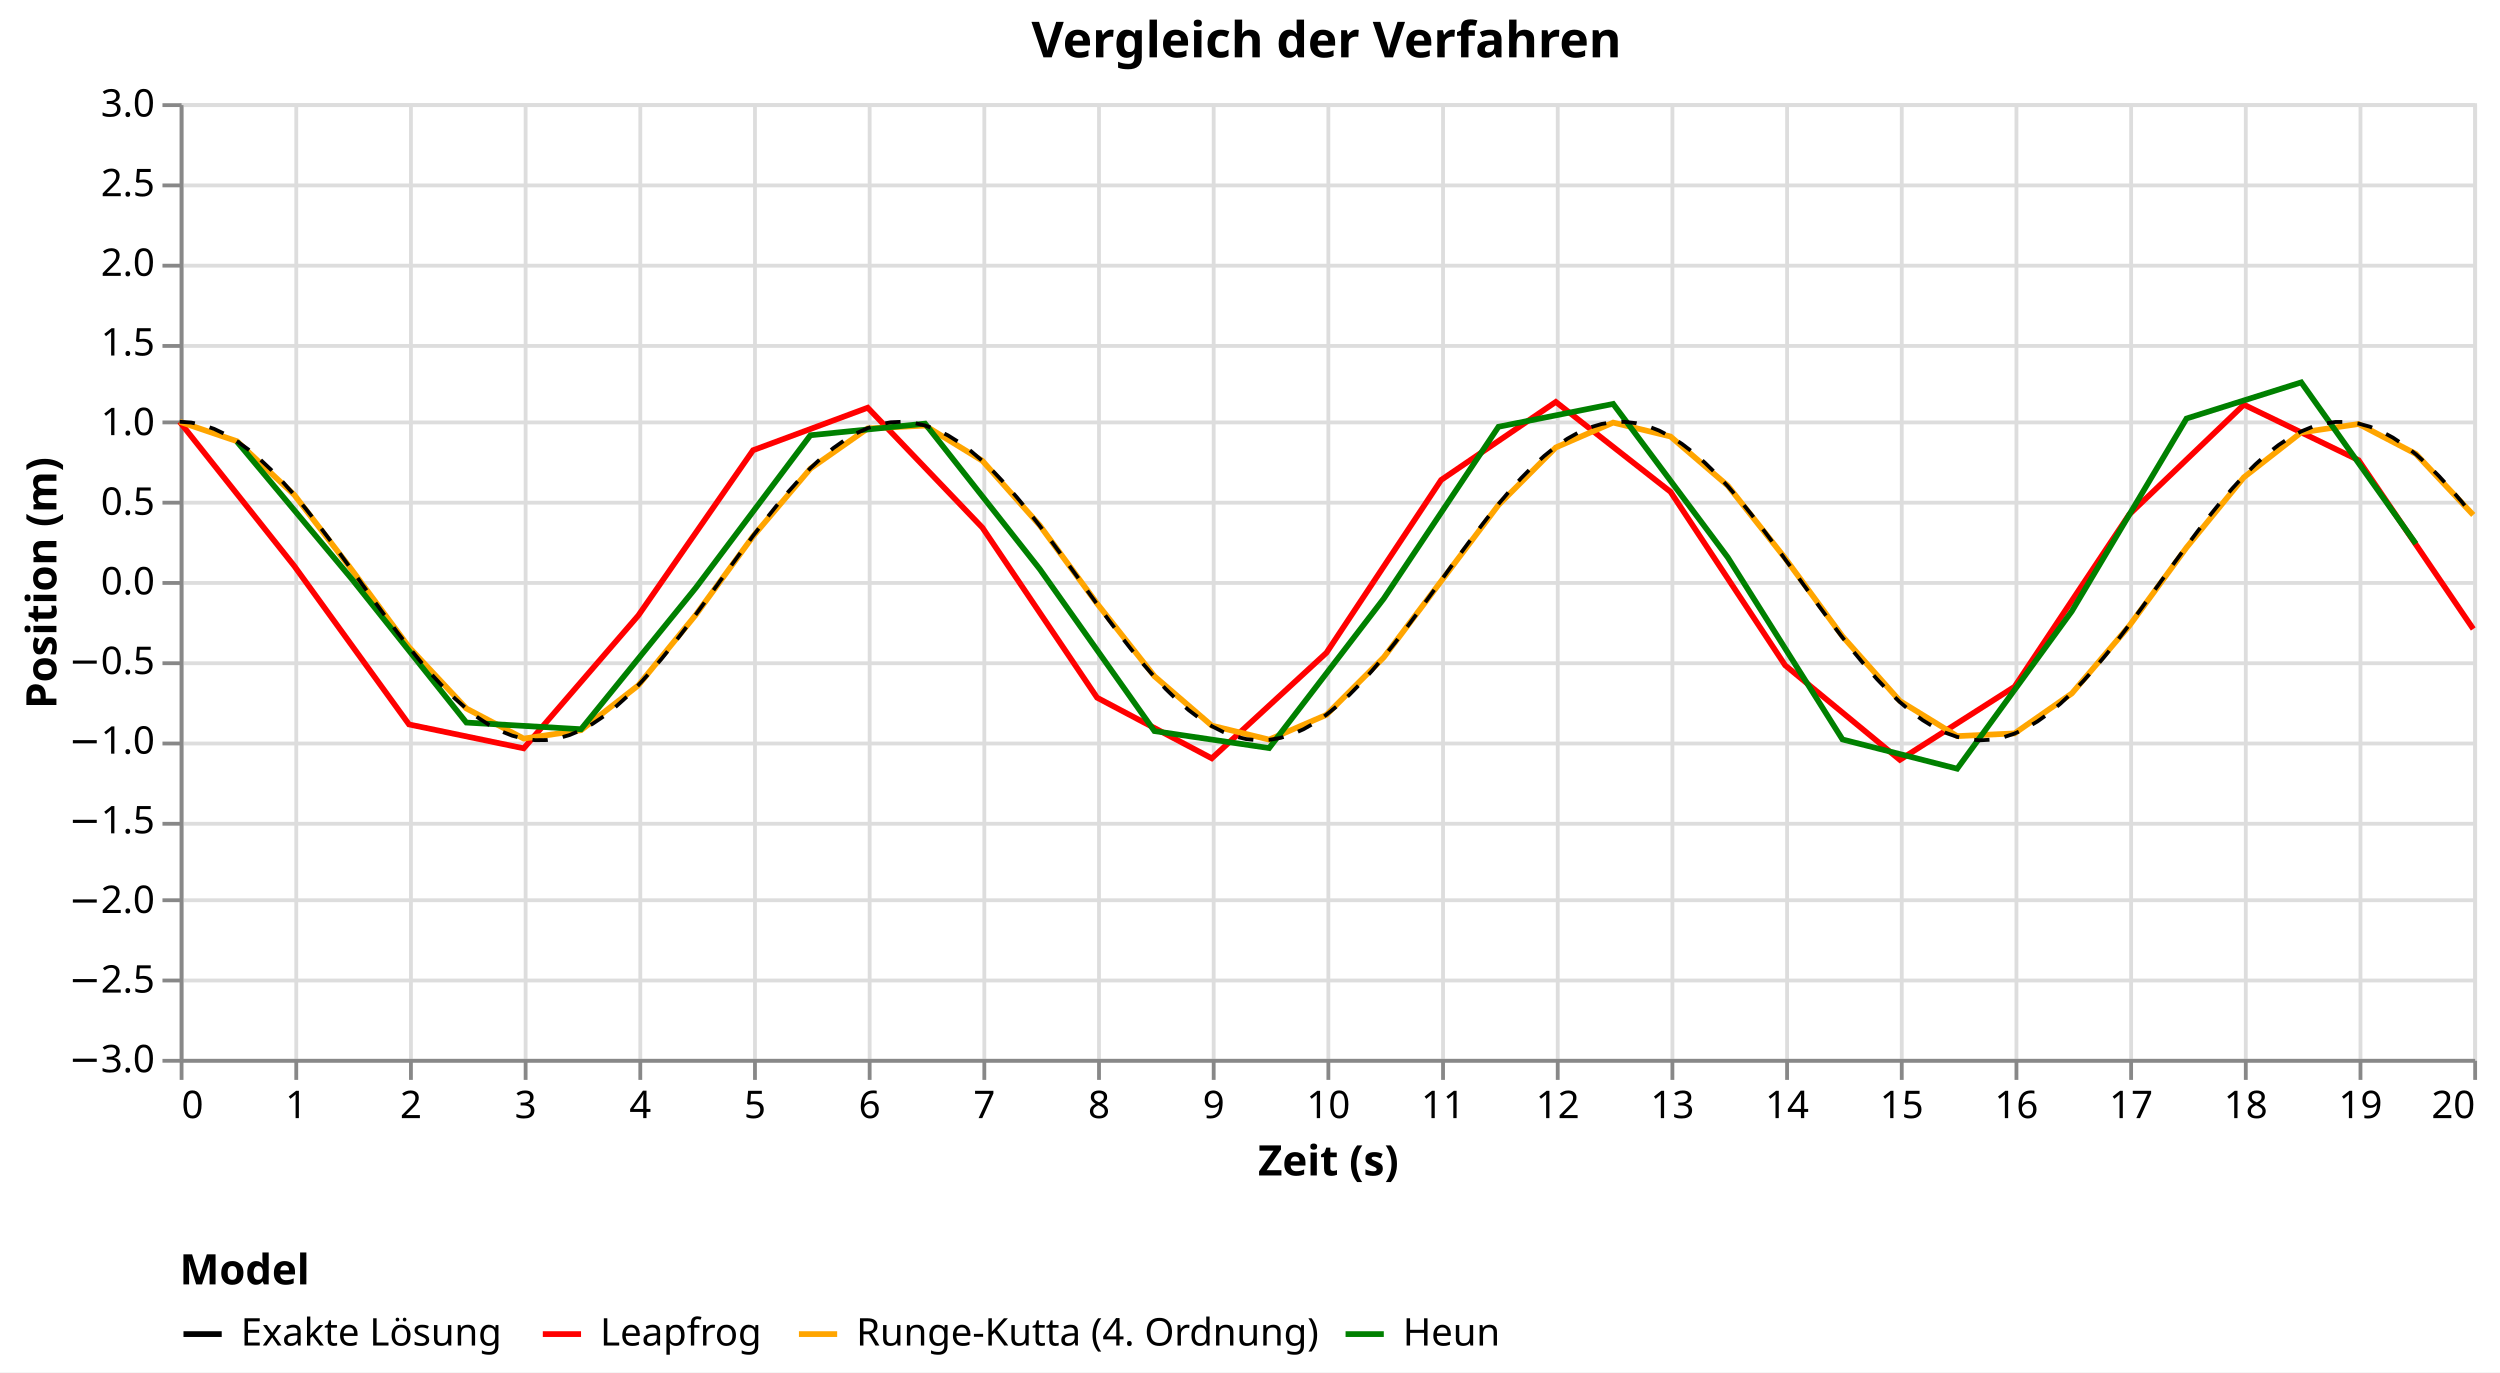
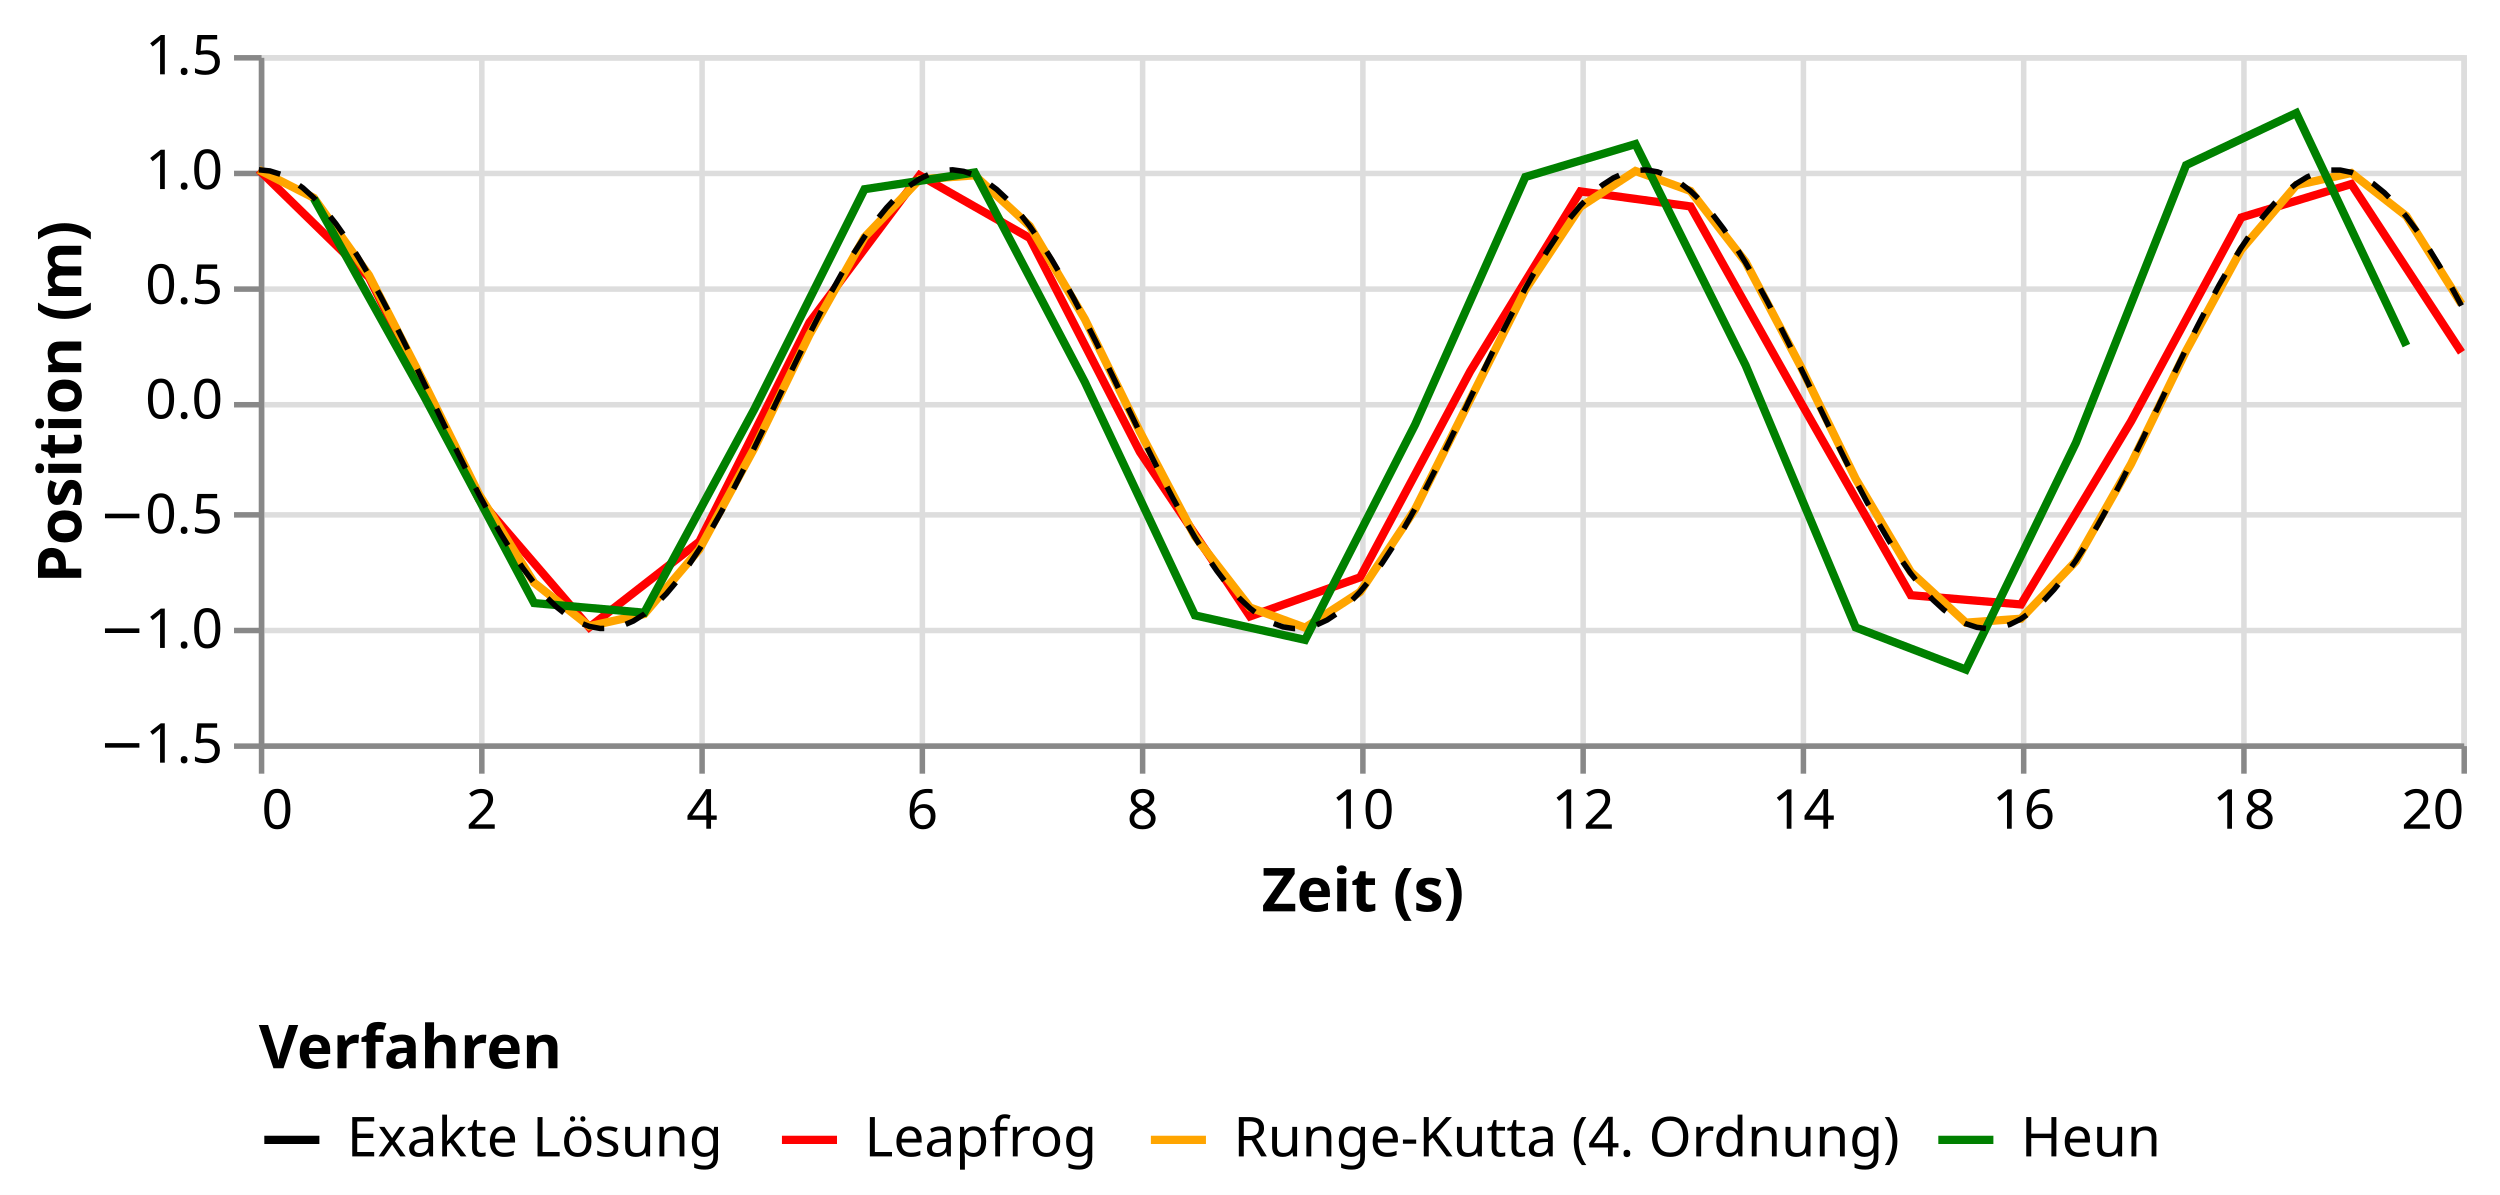
- <svg xmlns="http://www.w3.org/2000/svg" version="1.1" class="marks" width="654" height="359" viewBox="0 0 654 359">
-   <rect width="654" height="359" fill="white" />
-   <g fill="none" stroke-miterlimit="10" transform="translate(47,27)">
+ <svg xmlns="http://www.w3.org/2000/svg" version="1.1" class="marks" width="454" height="217" viewBox="0 0 454 217">
+   <rect width="454" height="217" fill="white" />
+   <g fill="none" stroke-miterlimit="10" transform="translate(47,10)">
    <g class="mark-group role-frame root" role="graphics-object" aria-roledescription="group mark container">
      <g transform="translate(0,0)">
-         <path class="background" aria-hidden="true" d="M0.5,0.5h600v250h-600Z" stroke="#ddd" />
+         <path class="background" aria-hidden="true" d="M0.5,0.5h400v125h-400Z" stroke="#ddd" />
        <g>
          <g class="mark-group role-axis" aria-hidden="true">
-             <g transform="translate(0.5,250.5)">
+             <g transform="translate(0.5,125.5)">
              <path class="background" aria-hidden="true" d="M0,0h0v0h0Z" pointer-events="none" />
              <g>
                <g class="mark-rule role-axis-grid" pointer-events="none">
-                   <line transform="translate(0,-250)" x2="0" y2="250" stroke="#ddd" stroke-width="1" opacity="1" />
-                   <line transform="translate(30,-250)" x2="0" y2="250" stroke="#ddd" stroke-width="1" opacity="1" />
-                   <line transform="translate(60,-250)" x2="0" y2="250" stroke="#ddd" stroke-width="1" opacity="1" />
-                   <line transform="translate(90,-250)" x2="0" y2="250" stroke="#ddd" stroke-width="1" opacity="1" />
-                   <line transform="translate(120,-250)" x2="0" y2="250" stroke="#ddd" stroke-width="1" opacity="1" />
-                   <line transform="translate(150,-250)" x2="0" y2="250" stroke="#ddd" stroke-width="1" opacity="1" />
-                   <line transform="translate(180,-250)" x2="0" y2="250" stroke="#ddd" stroke-width="1" opacity="1" />
-                   <line transform="translate(210,-250)" x2="0" y2="250" stroke="#ddd" stroke-width="1" opacity="1" />
-                   <line transform="translate(240,-250)" x2="0" y2="250" stroke="#ddd" stroke-width="1" opacity="1" />
-                   <line transform="translate(270,-250)" x2="0" y2="250" stroke="#ddd" stroke-width="1" opacity="1" />
-                   <line transform="translate(300,-250)" x2="0" y2="250" stroke="#ddd" stroke-width="1" opacity="1" />
-                   <line transform="translate(330,-250)" x2="0" y2="250" stroke="#ddd" stroke-width="1" opacity="1" />
-                   <line transform="translate(360,-250)" x2="0" y2="250" stroke="#ddd" stroke-width="1" opacity="1" />
-                   <line transform="translate(390,-250)" x2="0" y2="250" stroke="#ddd" stroke-width="1" opacity="1" />
-                   <line transform="translate(420,-250)" x2="0" y2="250" stroke="#ddd" stroke-width="1" opacity="1" />
-                   <line transform="translate(450,-250)" x2="0" y2="250" stroke="#ddd" stroke-width="1" opacity="1" />
-                   <line transform="translate(480,-250)" x2="0" y2="250" stroke="#ddd" stroke-width="1" opacity="1" />
-                   <line transform="translate(510,-250)" x2="0" y2="250" stroke="#ddd" stroke-width="1" opacity="1" />
-                   <line transform="translate(540,-250)" x2="0" y2="250" stroke="#ddd" stroke-width="1" opacity="1" />
-                   <line transform="translate(570,-250)" x2="0" y2="250" stroke="#ddd" stroke-width="1" opacity="1" />
-                   <line transform="translate(600,-250)" x2="0" y2="250" stroke="#ddd" stroke-width="1" opacity="1" />
+                   <line transform="translate(0,-125)" x2="0" y2="125" stroke="#ddd" stroke-width="1" opacity="1" />
+                   <line transform="translate(40,-125)" x2="0" y2="125" stroke="#ddd" stroke-width="1" opacity="1" />
+                   <line transform="translate(80,-125)" x2="0" y2="125" stroke="#ddd" stroke-width="1" opacity="1" />
+                   <line transform="translate(120,-125)" x2="0" y2="125" stroke="#ddd" stroke-width="1" opacity="1" />
+                   <line transform="translate(160,-125)" x2="0" y2="125" stroke="#ddd" stroke-width="1" opacity="1" />
+                   <line transform="translate(200,-125)" x2="0" y2="125" stroke="#ddd" stroke-width="1" opacity="1" />
+                   <line transform="translate(240,-125)" x2="0" y2="125" stroke="#ddd" stroke-width="1" opacity="1" />
+                   <line transform="translate(280,-125)" x2="0" y2="125" stroke="#ddd" stroke-width="1" opacity="1" />
+                   <line transform="translate(320,-125)" x2="0" y2="125" stroke="#ddd" stroke-width="1" opacity="1" />
+                   <line transform="translate(360,-125)" x2="0" y2="125" stroke="#ddd" stroke-width="1" opacity="1" />
+                   <line transform="translate(400,-125)" x2="0" y2="125" stroke="#ddd" stroke-width="1" opacity="1" />
                </g>
              </g>
              <path class="foreground" aria-hidden="true" d="" pointer-events="none" display="none" />
            </g>
          </g>
          <g class="mark-group role-axis" aria-hidden="true">
            <g transform="translate(0.5,0.5)">
              <path class="background" aria-hidden="true" d="M0,0h0v0h0Z" pointer-events="none" />
              <g>
                <g class="mark-rule role-axis-grid" pointer-events="none">
-                   <line transform="translate(0,250)" x2="600" y2="0" stroke="#ddd" stroke-width="1" opacity="1" />
-                   <line transform="translate(0,229)" x2="600" y2="0" stroke="#ddd" stroke-width="1" opacity="1" />
-                   <line transform="translate(0,208)" x2="600" y2="0" stroke="#ddd" stroke-width="1" opacity="1" />
-                   <line transform="translate(0,188)" x2="600" y2="0" stroke="#ddd" stroke-width="1" opacity="1" />
-                   <line transform="translate(0,167)" x2="600" y2="0" stroke="#ddd" stroke-width="1" opacity="1" />
-                   <line transform="translate(0,146)" x2="600" y2="0" stroke="#ddd" stroke-width="1" opacity="1" />
-                   <line transform="translate(0,125)" x2="600" y2="0" stroke="#ddd" stroke-width="1" opacity="1" />
-                   <line transform="translate(0,104)" x2="600" y2="0" stroke="#ddd" stroke-width="1" opacity="1" />
-                   <line transform="translate(0,83)" x2="600" y2="0" stroke="#ddd" stroke-width="1" opacity="1" />
-                   <line transform="translate(0,63)" x2="600" y2="0" stroke="#ddd" stroke-width="1" opacity="1" />
-                   <line transform="translate(0,42)" x2="600" y2="0" stroke="#ddd" stroke-width="1" opacity="1" />
-                   <line transform="translate(0,21)" x2="600" y2="0" stroke="#ddd" stroke-width="1" opacity="1" />
-                   <line transform="translate(0,0)" x2="600" y2="0" stroke="#ddd" stroke-width="1" opacity="1" />
+                   <line transform="translate(0,125)" x2="400" y2="0" stroke="#ddd" stroke-width="1" opacity="1" />
+                   <line transform="translate(0,104)" x2="400" y2="0" stroke="#ddd" stroke-width="1" opacity="1" />
+                   <line transform="translate(0,83)" x2="400" y2="0" stroke="#ddd" stroke-width="1" opacity="1" />
+                   <line transform="translate(0,63)" x2="400" y2="0" stroke="#ddd" stroke-width="1" opacity="1" />
+                   <line transform="translate(0,42)" x2="400" y2="0" stroke="#ddd" stroke-width="1" opacity="1" />
+                   <line transform="translate(0,21)" x2="400" y2="0" stroke="#ddd" stroke-width="1" opacity="1" />
+                   <line transform="translate(0,0)" x2="400" y2="0" stroke="#ddd" stroke-width="1" opacity="1" />
                </g>
              </g>
              <path class="foreground" aria-hidden="true" d="" pointer-events="none" display="none" />
            </g>
          </g>
          <g class="mark-group role-axis" role="graphics-symbol" aria-roledescription="axis" aria-label="X-axis titled 'Zeit (s)' for a linear scale with values from 0 to 20">
-             <g transform="translate(0.5,250.5)">
+             <g transform="translate(0.5,125.5)">
              <path class="background" aria-hidden="true" d="M0,0h0v0h0Z" pointer-events="none" />
              <g>
                <g class="mark-rule role-axis-tick" pointer-events="none">
                  <line transform="translate(0,0)" x2="0" y2="5" stroke="#888" stroke-width="1" opacity="1" />
-                   <line transform="translate(30,0)" x2="0" y2="5" stroke="#888" stroke-width="1" opacity="1" />
-                   <line transform="translate(60,0)" x2="0" y2="5" stroke="#888" stroke-width="1" opacity="1" />
-                   <line transform="translate(90,0)" x2="0" y2="5" stroke="#888" stroke-width="1" opacity="1" />
+                   <line transform="translate(40,0)" x2="0" y2="5" stroke="#888" stroke-width="1" opacity="1" />
+                   <line transform="translate(80,0)" x2="0" y2="5" stroke="#888" stroke-width="1" opacity="1" />
                  <line transform="translate(120,0)" x2="0" y2="5" stroke="#888" stroke-width="1" opacity="1" />
-                   <line transform="translate(150,0)" x2="0" y2="5" stroke="#888" stroke-width="1" opacity="1" />
-                   <line transform="translate(180,0)" x2="0" y2="5" stroke="#888" stroke-width="1" opacity="1" />
-                   <line transform="translate(210,0)" x2="0" y2="5" stroke="#888" stroke-width="1" opacity="1" />
+                   <line transform="translate(160,0)" x2="0" y2="5" stroke="#888" stroke-width="1" opacity="1" />
+                   <line transform="translate(200,0)" x2="0" y2="5" stroke="#888" stroke-width="1" opacity="1" />
                  <line transform="translate(240,0)" x2="0" y2="5" stroke="#888" stroke-width="1" opacity="1" />
-                   <line transform="translate(270,0)" x2="0" y2="5" stroke="#888" stroke-width="1" opacity="1" />
-                   <line transform="translate(300,0)" x2="0" y2="5" stroke="#888" stroke-width="1" opacity="1" />
-                   <line transform="translate(330,0)" x2="0" y2="5" stroke="#888" stroke-width="1" opacity="1" />
+                   <line transform="translate(280,0)" x2="0" y2="5" stroke="#888" stroke-width="1" opacity="1" />
+                   <line transform="translate(320,0)" x2="0" y2="5" stroke="#888" stroke-width="1" opacity="1" />
                  <line transform="translate(360,0)" x2="0" y2="5" stroke="#888" stroke-width="1" opacity="1" />
-                   <line transform="translate(390,0)" x2="0" y2="5" stroke="#888" stroke-width="1" opacity="1" />
-                   <line transform="translate(420,0)" x2="0" y2="5" stroke="#888" stroke-width="1" opacity="1" />
-                   <line transform="translate(450,0)" x2="0" y2="5" stroke="#888" stroke-width="1" opacity="1" />
-                   <line transform="translate(480,0)" x2="0" y2="5" stroke="#888" stroke-width="1" opacity="1" />
-                   <line transform="translate(510,0)" x2="0" y2="5" stroke="#888" stroke-width="1" opacity="1" />
-                   <line transform="translate(540,0)" x2="0" y2="5" stroke="#888" stroke-width="1" opacity="1" />
-                   <line transform="translate(570,0)" x2="0" y2="5" stroke="#888" stroke-width="1" opacity="1" />
-                   <line transform="translate(600,0)" x2="0" y2="5" stroke="#888" stroke-width="1" opacity="1" />
+                   <line transform="translate(400,0)" x2="0" y2="5" stroke="#888" stroke-width="1" opacity="1" />
                </g>
                <g class="mark-text role-axis-label" pointer-events="none">
                  <text text-anchor="start" transform="translate(0,15)" font-family="sans-serif" font-size="10px" fill="#000" opacity="1">0
                                    </text>
-                   <text text-anchor="middle" transform="translate(30,15)" font-family="sans-serif" font-size="10px" fill="#000" opacity="1">1
-                                     </text>
-                   <text text-anchor="middle" transform="translate(60,15)" font-family="sans-serif" font-size="10px" fill="#000" opacity="1">2
-                                     </text>
-                   <text text-anchor="middle" transform="translate(90,15)" font-family="sans-serif" font-size="10px" fill="#000" opacity="1">3
-                                     </text>
-                   <text text-anchor="middle" transform="translate(120,15)" font-family="sans-serif" font-size="10px" fill="#000" opacity="1">4
-                                     </text>
-                   <text text-anchor="middle" transform="translate(150,15)" font-family="sans-serif" font-size="10px" fill="#000" opacity="1">5
-                                     </text>
-                   <text text-anchor="middle" transform="translate(180,15)" font-family="sans-serif" font-size="10px" fill="#000" opacity="1">6
-                                     </text>
-                   <text text-anchor="middle" transform="translate(210,15)" font-family="sans-serif" font-size="10px" fill="#000" opacity="1">7
-                                     </text>
-                   <text text-anchor="middle" transform="translate(240,15)" font-family="sans-serif" font-size="10px" fill="#000" opacity="1">8
-                                     </text>
-                   <text text-anchor="middle" transform="translate(270,15)" font-family="sans-serif" font-size="10px" fill="#000" opacity="1">9
-                                     </text>
-                   <text text-anchor="middle" transform="translate(300,15)" font-family="sans-serif" font-size="10px" fill="#000" opacity="1">10
-                                     </text>
-                   <text text-anchor="middle" transform="translate(330,15)" font-family="sans-serif" font-size="10px" fill="#000" opacity="1">11
-                                     </text>
-                   <text text-anchor="middle" transform="translate(360,15)" font-family="sans-serif" font-size="10px" fill="#000" opacity="1">12
-                                     </text>
-                   <text text-anchor="middle" transform="translate(390,15)" font-family="sans-serif" font-size="10px" fill="#000" opacity="1">13
-                                     </text>
-                   <text text-anchor="middle" transform="translate(420,15)" font-family="sans-serif" font-size="10px" fill="#000" opacity="1">14
-                                     </text>
-                   <text text-anchor="middle" transform="translate(450,15)" font-family="sans-serif" font-size="10px" fill="#000" opacity="1">15
-                                     </text>
-                   <text text-anchor="middle" transform="translate(480,15)" font-family="sans-serif" font-size="10px" fill="#000" opacity="1">16
-                                     </text>
-                   <text text-anchor="middle" transform="translate(510,15)" font-family="sans-serif" font-size="10px" fill="#000" opacity="1">17
-                                     </text>
-                   <text text-anchor="middle" transform="translate(540,15)" font-family="sans-serif" font-size="10px" fill="#000" opacity="1">18
-                                     </text>
-                   <text text-anchor="middle" transform="translate(570,15)" font-family="sans-serif" font-size="10px" fill="#000" opacity="1">19
-                                     </text>
-                   <text text-anchor="end" transform="translate(600,15)" font-family="sans-serif" font-size="10px" fill="#000" opacity="1">20
+                   <text text-anchor="middle" transform="translate(40,15)" font-family="sans-serif" font-size="10px" fill="#000" opacity="1">2
+                                     </text>
+                   <text text-anchor="middle" transform="translate(80,15)" font-family="sans-serif" font-size="10px" fill="#000" opacity="1">4
+                                     </text>
+                   <text text-anchor="middle" transform="translate(120,15)" font-family="sans-serif" font-size="10px" fill="#000" opacity="1">6
+                                     </text>
+                   <text text-anchor="middle" transform="translate(160,15)" font-family="sans-serif" font-size="10px" fill="#000" opacity="1">8
+                                     </text>
+                   <text text-anchor="middle" transform="translate(200,15)" font-family="sans-serif" font-size="10px" fill="#000" opacity="1">10
+                                     </text>
+                   <text text-anchor="middle" transform="translate(240,15)" font-family="sans-serif" font-size="10px" fill="#000" opacity="1">12
+                                     </text>
+                   <text text-anchor="middle" transform="translate(280,15)" font-family="sans-serif" font-size="10px" fill="#000" opacity="1">14
+                                     </text>
+                   <text text-anchor="middle" transform="translate(320,15)" font-family="sans-serif" font-size="10px" fill="#000" opacity="1">16
+                                     </text>
+                   <text text-anchor="middle" transform="translate(360,15)" font-family="sans-serif" font-size="10px" fill="#000" opacity="1">18
+                                     </text>
+                   <text text-anchor="end" transform="translate(400,15)" font-family="sans-serif" font-size="10px" fill="#000" opacity="1">20
                                    </text>
                </g>
                <g class="mark-rule role-axis-domain" pointer-events="none">
-                   <line transform="translate(0,0)" x2="600" y2="0" stroke="#888" stroke-width="1" opacity="1" />
+                   <line transform="translate(0,0)" x2="400" y2="0" stroke="#888" stroke-width="1" opacity="1" />
                </g>
                <g class="mark-text role-axis-title" pointer-events="none">
-                   <text text-anchor="middle" transform="translate(300,30)" font-family="sans-serif" font-size="11px" font-weight="bold" fill="#000" opacity="1">Zeit (s)
-                                     </text>
-                 </g>
-               </g>
-               <path class="foreground" aria-hidden="true" d="" pointer-events="none" display="none" />
-             </g>
-           </g>
-           <g class="mark-group role-axis" role="graphics-symbol" aria-roledescription="axis" aria-label="Y-axis titled 'Position (m)' for a linear scale with values from −3 to 3">
+                   <text text-anchor="middle" transform="translate(200,30)" font-family="sans-serif" font-size="11px" font-weight="bold" fill="#000" opacity="1">Zeit (s)
+                                     </text>
+                 </g>
+               </g>
+               <path class="foreground" aria-hidden="true" d="" pointer-events="none" display="none" />
+             </g>
+           </g>
+           <g class="mark-group role-axis" role="graphics-symbol" aria-roledescription="axis" aria-label="Y-axis titled 'Position (m)' for a linear scale with values from −1.5 to 1.5">
            <g transform="translate(0.5,0.5)">
              <path class="background" aria-hidden="true" d="M0,0h0v0h0Z" pointer-events="none" />
              <g>
                <g class="mark-rule role-axis-tick" pointer-events="none">
-                   <line transform="translate(0,250)" x2="-5" y2="0" stroke="#888" stroke-width="1" opacity="1" />
-                   <line transform="translate(0,229)" x2="-5" y2="0" stroke="#888" stroke-width="1" opacity="1" />
-                   <line transform="translate(0,208)" x2="-5" y2="0" stroke="#888" stroke-width="1" opacity="1" />
-                   <line transform="translate(0,188)" x2="-5" y2="0" stroke="#888" stroke-width="1" opacity="1" />
-                   <line transform="translate(0,167)" x2="-5" y2="0" stroke="#888" stroke-width="1" opacity="1" />
-                   <line transform="translate(0,146)" x2="-5" y2="0" stroke="#888" stroke-width="1" opacity="1" />
                  <line transform="translate(0,125)" x2="-5" y2="0" stroke="#888" stroke-width="1" opacity="1" />
                  <line transform="translate(0,104)" x2="-5" y2="0" stroke="#888" stroke-width="1" opacity="1" />
                  <line transform="translate(0,83)" x2="-5" y2="0" stroke="#888" stroke-width="1" opacity="1" />
                  <line transform="translate(0,63)" x2="-5" y2="0" stroke="#888" stroke-width="1" opacity="1" />
                  <line transform="translate(0,42)" x2="-5" y2="0" stroke="#888" stroke-width="1" opacity="1" />
                  <line transform="translate(0,21)" x2="-5" y2="0" stroke="#888" stroke-width="1" opacity="1" />
                  <line transform="translate(0,0)" x2="-5" y2="0" stroke="#888" stroke-width="1" opacity="1" />
                </g>
                <g class="mark-text role-axis-label" pointer-events="none">
-                   <text text-anchor="end" transform="translate(-7,253)" font-family="sans-serif" font-size="10px" fill="#000" opacity="1">−3.0
-                                     </text>
-                   <text text-anchor="end" transform="translate(-7,232.1667)" font-family="sans-serif" font-size="10px" fill="#000" opacity="1">−2.5
-                                     </text>
-                   <text text-anchor="end" transform="translate(-7,211.3333)" font-family="sans-serif" font-size="10px" fill="#000" opacity="1">−2.0
-                                     </text>
-                   <text text-anchor="end" transform="translate(-7,190.5)" font-family="sans-serif" font-size="10px" fill="#000" opacity="1">−1.5
-                                     </text>
-                   <text text-anchor="end" transform="translate(-7,169.6667)" font-family="sans-serif" font-size="10px" fill="#000" opacity="1">−1.0
-                                     </text>
-                   <text text-anchor="end" transform="translate(-7,148.8333)" font-family="sans-serif" font-size="10px" fill="#000" opacity="1">−0.5
-                                     </text>
-                   <text text-anchor="end" transform="translate(-7,128)" font-family="sans-serif" font-size="10px" fill="#000" opacity="1">0.0
-                                     </text>
-                   <text text-anchor="end" transform="translate(-7,107.1667)" font-family="sans-serif" font-size="10px" fill="#000" opacity="1">0.5
-                                     </text>
-                   <text text-anchor="end" transform="translate(-7,86.33333)" font-family="sans-serif" font-size="10px" fill="#000" opacity="1">1.0
-                                     </text>
-                   <text text-anchor="end" transform="translate(-7,65.5)" font-family="sans-serif" font-size="10px" fill="#000" opacity="1">1.5
-                                     </text>
-                   <text text-anchor="end" transform="translate(-7,44.66667)" font-family="sans-serif" font-size="10px" fill="#000" opacity="1">2.0
-                                     </text>
-                   <text text-anchor="end" transform="translate(-7,23.83333)" font-family="sans-serif" font-size="10px" fill="#000" opacity="1">2.5
-                                     </text>
-                   <text text-anchor="end" transform="translate(-7,3)" font-family="sans-serif" font-size="10px" fill="#000" opacity="1">3.0
+                   <text text-anchor="end" transform="translate(-7,128)" font-family="sans-serif" font-size="10px" fill="#000" opacity="1">−1.5
+                                     </text>
+                   <text text-anchor="end" transform="translate(-7,107.1667)" font-family="sans-serif" font-size="10px" fill="#000" opacity="1">−1.0
+                                     </text>
+                   <text text-anchor="end" transform="translate(-7,86.33333)" font-family="sans-serif" font-size="10px" fill="#000" opacity="1">−0.5
+                                     </text>
+                   <text text-anchor="end" transform="translate(-7,65.5)" font-family="sans-serif" font-size="10px" fill="#000" opacity="1">0.0
+                                     </text>
+                   <text text-anchor="end" transform="translate(-7,44.66667)" font-family="sans-serif" font-size="10px" fill="#000" opacity="1">0.5
+                                     </text>
+                   <text text-anchor="end" transform="translate(-7,23.83333)" font-family="sans-serif" font-size="10px" fill="#000" opacity="1">1.0
+                                     </text>
+                   <text text-anchor="end" transform="translate(-7,3)" font-family="sans-serif" font-size="10px" fill="#000" opacity="1">1.5
                                    </text>
                </g>
                <g class="mark-rule role-axis-domain" pointer-events="none">
-                   <line transform="translate(0,250)" x2="0" y2="-250" stroke="#888" stroke-width="1" opacity="1" />
+                   <line transform="translate(0,125)" x2="0" y2="-125" stroke="#888" stroke-width="1" opacity="1" />
                </g>
                <g class="mark-text role-axis-title" pointer-events="none">
-                   <text text-anchor="middle" transform="translate(-30.74121,125) rotate(-90) translate(0,-2)" font-family="sans-serif" font-size="11px" font-weight="bold" fill="#000" opacity="1">Position (m)
+                   <text text-anchor="middle" transform="translate(-30.74121,62.5) rotate(-90) translate(0,-2)" font-family="sans-serif" font-size="11px" font-weight="bold" fill="#000" opacity="1">Position (m)
                                    </text>
                </g>
              </g>
              <path class="foreground" aria-hidden="true" d="" pointer-events="none" display="none" />
            </g>
          </g>
          <g class="mark-group role-scope layer_0_pathgroup" role="graphics-object" aria-roledescription="group mark container">
            <g transform="translate(0,0)">
-               <path class="background" aria-hidden="true" d="M0,0h600v250h-600Z" />
+               <path class="background" aria-hidden="true" d="M0,0h400v125h-400Z" />
              <g>
                <g class="mark-line role-mark layer_0_marks" role="graphics-object" aria-roledescription="line mark container">
-                   <path aria-label="Zeit (s): 0; Position (m): 1; model: Leapfrog" role="graphics-symbol" aria-roledescription="line mark" d="M0,83.333L30,121.094L60,162.516L90,168.767L120,133.986L150,90.781L180,79.656L210,111.041L240,155.513L270,171.379L300,143.765L330,98.559L360,78.141L390,101.654L420,147.053L450,171.778L480,152.648L510,107.598L540,78.862L570,93.381L600,137.542" stroke="red" stroke-width="1.5" opacity="1" />
-                 </g>
-               </g>
-               <path class="foreground" aria-hidden="true" d="" display="none" />
-             </g>
-             <g transform="translate(0,0)">
-               <path class="background" aria-hidden="true" d="M0,0h600v250h-600Z" />
+                   <path aria-label="Zeit (s): 0; Position (m): 1; model: Leapfrog" role="graphics-symbol" aria-roledescription="line mark" d="M0,20.833L20,40.365L40,80.648L60,103.917L80,88.358L100,48.557L120,21.827L140,33.228L160,72.072L180,101.941L200,94.835L220,57.415L240,24.762L260,27.488L280,63.039L300,98.084L320,99.769L340,66.515L360,29.496L380,23.419L400,53.98" stroke="red" stroke-width="1.5" opacity="1" />
+                 </g>
+               </g>
+               <path class="foreground" aria-hidden="true" d="" display="none" />
+             </g>
+             <g transform="translate(0,0)">
+               <path class="background" aria-hidden="true" d="M0,0h400v125h-400Z" />
              <g>
                <g class="mark-line role-mark layer_0_marks" role="graphics-object" aria-roledescription="line mark container">
-                   <path aria-label="Zeit (s): 0; Position (m): 1; model: Runge-Kutta (4. Ordnung)" role="graphics-symbol" aria-roledescription="line mark" d="M0,83.333L15,88.433L30,102.475L45,122.024L60,142.296L75,158.334L90,166.215L105,164.015L120,152.272L135,133.862L150,113.288L165,95.583L180,85.077L195,84.337L210,93.543L225,110.441L240,130.896L255,149.905L270,162.818L285,166.48L300,159.995L315,144.953L330,125.033L345,105.11L360,90.056L375,83.551L390,87.186L405,100.068L420,119.046L435,139.476L450,156.361L465,165.572L480,164.858L495,154.396L510,136.746L525,116.227L540,97.858L555,86.132L570,83.914L585,91.745L600,107.709" stroke="orange" stroke-width="1.5" opacity="1" />
-                 </g>
-               </g>
-               <path class="foreground" aria-hidden="true" d="" display="none" />
-             </g>
-             <g transform="translate(0,0)">
-               <path class="background" aria-hidden="true" d="M0,0h600v250h-600Z" />
+                   <path aria-label="Zeit (s): 0; Position (m): 1; model: Runge-Kutta (4. Ordnung)" role="graphics-symbol" aria-roledescription="line mark" d="M0,20.833L10,25.933L20,39.975L30,59.524L40,79.796L50,95.834L60,103.715L70,101.515L80,89.772L90,71.362L100,50.788L110,33.083L120,22.577L130,21.837L140,31.043L150,47.941L160,68.396L170,87.405L180,100.318L190,103.98L200,97.495L210,82.453L220,62.533L230,42.61L240,27.556L250,21.051L260,24.686L270,37.568L280,56.546L290,76.976L300,93.861L310,103.072L320,102.358L330,91.896L340,74.246L350,53.727L360,35.358L370,23.632L380,21.414L390,29.245L400,45.209" stroke="orange" stroke-width="1.5" opacity="1" />
+                 </g>
+               </g>
+               <path class="foreground" aria-hidden="true" d="" display="none" />
+             </g>
+             <g transform="translate(0,0)">
+               <path class="background" aria-hidden="true" d="M0,0h400v125h-400Z" />
              <g>
                <g class="mark-line role-mark layer_0_marks" role="graphics-object" aria-roledescription="line mark container">
-                   <path aria-label="Zeit (s): 0.5; Position (m): 0.875; model: Heun" role="graphics-symbol" aria-roledescription="line mark" d="M15,88.542L45,124.43L75,162.019L105,163.764L135,126.79L165,86.861L195,83.823L225,121.876L255,164.252L285,168.701L315,129.578L345,84.644L375,78.661L405,118.839L435,166.446L465,174.096L495,132.879L525,82.483L555,73.028L585,115.259" stroke="green" stroke-width="1.5" opacity="1" />
+                   <path aria-label="Zeit (s): 0.5; Position (m): 0.875; model: Heun" role="graphics-symbol" aria-roledescription="line mark" d="M10,26.042L30,61.93L50,99.519L70,101.264L90,64.29L110,24.361L130,21.323L150,59.376L170,101.752L190,106.201L210,67.078L230,22.144L250,16.161L270,56.339L290,103.946L310,111.596L330,70.379L350,19.983L370,10.528L390,52.759" stroke="green" stroke-width="1.5" opacity="1" />
                </g>
              </g>
              <path class="foreground" aria-hidden="true" d="" display="none" />
            </g>
          </g>
          <g class="mark-group role-scope layer_1_pathgroup" role="graphics-object" aria-roledescription="group mark container">
            <g transform="translate(0,0)">
-               <path class="background" aria-hidden="true" d="M0,0h600v250h-600Z" />
+               <path class="background" aria-hidden="true" d="M0,0h400v125h-400Z" />
              <g>
                <g class="mark-line role-mark layer_1_marks" role="graphics-object" aria-roledescription="line mark container">
-                   <path aria-label="Zeit (s): 0; Position (m): 1; model: Exakte Lösung" role="graphics-symbol" aria-roledescription="line mark" d="M0,83.333L3,83.541L6,84.164L9,85.194L12,86.622L15,88.434L18,90.611L21,93.132L24,95.971L27,99.1L30,102.487L33,106.1L36,109.902L39,113.854L42,117.918L45,122.053L48,126.217L51,130.369L54,134.467L57,138.47L60,142.339L63,146.035L66,149.521L69,152.762L72,155.725L75,158.381L78,160.704L81,162.67L84,164.259L87,165.457L90,166.25L93,166.631L96,166.596L99,166.145L102,165.283L105,164.019L108,162.365L111,160.338L114,157.957L117,155.247L120,152.235L123,148.951L126,145.428L129,141.7L132,137.806L135,133.783L138,129.673L141,125.516L144,121.354L147,117.229L150,113.181L153,109.251L156,105.478L159,101.901L162,98.554L165,95.472L168,92.685L171,90.22L174,88.103L177,86.355L180,84.993L183,84.03L186,83.477L189,83.339L192,83.617L195,84.309L198,85.407L201,86.901L204,88.775L207,91.011L210,93.587L213,96.477L216,99.652L219,103.08L222,106.727L225,110.557L228,114.531L231,118.609L234,122.752L237,126.917L240,131.063L243,135.148L246,139.131L249,142.974L252,146.637L255,150.084L258,153.28L261,156.194L264,158.796L267,161.06L270,162.964L273,164.488L276,165.618L279,166.343L282,166.654L285,166.549L288,166.029L291,165.099L294,163.768L297,162.05L300,159.961L303,157.524L306,154.761L309,151.701L312,148.374L315,144.814L318,141.056L321,137.137L324,133.097L327,128.976L330,124.816L333,120.657L336,116.541L339,112.511L342,108.605L345,104.862L348,101.321L351,98.017L354,94.982L357,92.247L360,89.839L363,87.783L366,86.099L369,84.803L372,83.909L375,83.425L378,83.357L381,83.705L384,84.465L387,85.631L390,87.19L393,89.126L396,91.422L399,94.052L402,96.992L405,100.212L408,103.679L411,107.359L414,111.216L417,115.21L420,119.303L423,123.452L426,127.616L429,131.755L432,135.826L435,139.789L438,143.604L441,147.233L444,150.64L447,153.791L450,156.654L453,159.201L456,161.406L459,163.247L462,164.706L465,165.769L468,166.424L471,166.665L474,166.49L477,165.901L480,164.902L483,163.506L486,161.724L489,159.575L492,157.081L495,154.267L498,151.16L501,147.791L504,144.195L507,140.407L510,136.465L513,132.409L516,128.278L519,124.115L522,119.961L525,115.857L528,111.844L531,107.963L534,104.252L537,100.748L540,97.487L543,94.5L546,91.819L549,89.468L552,87.473L555,85.853L558,84.624L561,83.798L564,83.384L567,83.386L570,83.804L573,84.633L576,85.866L579,87.489L582,89.488L585,91.841L588,94.526L591,97.515L594,100.778L597,104.284L600,107.997" stroke="black" stroke-width="1" stroke-dasharray="4,4" />
-                 </g>
-               </g>
-               <path class="foreground" aria-hidden="true" d="" display="none" />
-             </g>
-           </g>
-           <g class="mark-group role-legend" role="graphics-symbol" aria-roledescription="legend" aria-label="Symbol legend titled 'Model' for stroke color with 4 values: Exakte Lösung, Leapfrog, Runge-Kutta (4. Ordnung), Heun">
-             <g transform="translate(0,300)">
+                   <path aria-label="Zeit (s): 0; Position (m): 1; model: Exakte Lösung" role="graphics-symbol" aria-roledescription="line mark" d="M0,20.833L2,21.041L4,21.664L6,22.694L8,24.122L10,25.934L12,28.111L14,30.632L16,33.471L18,36.6L20,39.987L22,43.6L24,47.402L26,51.354L28,55.418L30,59.553L32,63.717L34,67.869L36,71.967L38,75.97L40,79.839L42,83.535L44,87.021L46,90.262L48,93.225L50,95.881L52,98.204L54,100.17L56,101.759L58,102.957L60,103.75L62,104.131L64,104.096L66,103.645L68,102.783L70,101.519L72,99.865L74,97.838L76,95.457L78,92.747L80,89.735L82,86.451L84,82.928L86,79.2L88,75.306L90,71.283L92,67.173L94,63.016L96,58.854L98,54.729L100,50.681L102,46.751L104,42.978L106,39.401L108,36.054L110,32.972L112,30.185L114,27.72L116,25.603L118,23.855L120,22.493L122,21.53L124,20.977L126,20.839L128,21.117L130,21.809L132,22.907L134,24.401L136,26.275L138,28.511L140,31.087L142,33.977L144,37.152L146,40.58L148,44.227L150,48.057L152,52.031L154,56.109L156,60.252L158,64.417L160,68.563L162,72.648L164,76.631L166,80.474L168,84.137L170,87.584L172,90.78L174,93.694L176,96.296L178,98.56L180,100.464L182,101.988L184,103.118L186,103.843L188,104.154L190,104.049L192,103.529L194,102.599L196,101.268L198,99.55L200,97.461L202,95.024L204,92.261L206,89.201L208,85.874L210,82.314L212,78.556L214,74.637L216,70.597L218,66.476L220,62.316L222,58.157L224,54.041L226,50.011L228,46.105L230,42.362L232,38.821L234,35.517L236,32.482L238,29.747L240,27.339L242,25.283L244,23.599L246,22.303L248,21.409L250,20.925L252,20.857L254,21.205L256,21.965L258,23.131L260,24.69L262,26.626L264,28.922L266,31.552L268,34.492L270,37.712L272,41.179L274,44.859L276,48.716L278,52.71L280,56.803L282,60.952L284,65.116L286,69.255L288,73.326L290,77.289L292,81.104L294,84.733L296,88.14L298,91.291L300,94.154L302,96.701L304,98.906L306,100.747L308,102.206L310,103.269L312,103.924L314,104.165L316,103.99L318,103.401L320,102.402L322,101.006L324,99.224L326,97.075L328,94.581L330,91.767L332,88.66L334,85.291L336,81.695L338,77.907L340,73.965L342,69.909L344,65.778L346,61.615L348,57.461L350,53.357L352,49.344L354,45.463L356,41.752L358,38.248L360,34.987L362,32L364,29.319L366,26.968L368,24.973L370,23.353L372,22.124L374,21.298L376,20.884L378,20.886L380,21.304L382,22.133L384,23.366L386,24.989L388,26.988L390,29.341L392,32.026L394,35.015L396,38.278L398,41.784L400,45.497" stroke="black" stroke-width="1" stroke-dasharray="4,4" />
+                 </g>
+               </g>
+               <path class="foreground" aria-hidden="true" d="" display="none" />
+             </g>
+           </g>
+           <g class="mark-group role-legend" role="graphics-symbol" aria-roledescription="legend" aria-label="Symbol legend titled 'Verfahren' for stroke color with 4 values: Exakte Lösung, Leapfrog, Runge-Kutta (4. Ordnung), Heun">
+             <g transform="translate(0,175)">
              <path class="background" aria-hidden="true" d="M0,0h344v27h-344Z" pointer-events="none" />
              <g>
                <g class="mark-group role-legend-entry">
                  <g transform="translate(0,16)">
                    <path class="background" aria-hidden="true" d="M0,0h0v0h0Z" pointer-events="none" />
                    <g>
                      <g class="mark-group role-scope" role="graphics-object" aria-roledescription="group mark container">
                        <g transform="translate(0,0)">
                          <path class="background" aria-hidden="true" d="M0,0h82.157v11h-82.157Z" pointer-events="none" opacity="1" />
                          <g>
                            <g class="mark-symbol role-legend-symbol" pointer-events="none">
                              <path transform="translate(6,6)" d="M-5,0L5,0" stroke="black" stroke-width="1.5" opacity="1" />
                            </g>
                            <g class="mark-text role-legend-label" pointer-events="none">
                              <text text-anchor="start" transform="translate(16,9)" font-family="sans-serif" font-size="10px" fill="#000" opacity="1">Exakte Lösung
                                                            </text>
                            </g>
                          </g>
                          <path class="foreground" aria-hidden="true" d="" pointer-events="none" display="none" />
                        </g>
                        <g transform="translate(94,0)">
                          <path class="background" aria-hidden="true" d="M0,0h55.478v11h-55.478Z" pointer-events="none" opacity="1" />
                          <g>
                            <g class="mark-symbol role-legend-symbol" pointer-events="none">
                              <path transform="translate(6,6)" d="M-5,0L5,0" stroke="red" stroke-width="1.5" opacity="1" />
                            </g>
                            <g class="mark-text role-legend-label" pointer-events="none">
                              <text text-anchor="start" transform="translate(16,9)" font-family="sans-serif" font-size="10px" fill="#000" opacity="1">Leapfrog
                                                            </text>
                            </g>
                          </g>
                          <path class="foreground" aria-hidden="true" d="" pointer-events="none" display="none" />
                        </g>
                        <g transform="translate(161,0)">
                          <path class="background" aria-hidden="true" d="M0,0h131.62v11h-131.62Z" pointer-events="none" opacity="1" />
                          <g>
                            <g class="mark-symbol role-legend-symbol" pointer-events="none">
                              <path transform="translate(6,6)" d="M-5,0L5,0" stroke="orange" stroke-width="1.5" opacity="1" />
                            </g>
                            <g class="mark-text role-legend-label" pointer-events="none">
                              <text text-anchor="start" transform="translate(16,9)" font-family="sans-serif" font-size="10px" fill="#000" opacity="1">Runge-Kutta (4. Ordnung)
                                                            </text>
                            </g>
                          </g>
                          <path class="foreground" aria-hidden="true" d="" pointer-events="none" display="none" />
                        </g>
                        <g transform="translate(304,0)">
                          <path class="background" aria-hidden="true" d="M0,0h39.906v11h-39.906Z" pointer-events="none" opacity="1" />
                          <g>
                            <g class="mark-symbol role-legend-symbol" pointer-events="none">
                              <path transform="translate(6,6)" d="M-5,0L5,0" stroke="green" stroke-width="1.5" opacity="1" />
                            </g>
                            <g class="mark-text role-legend-label" pointer-events="none">
                              <text text-anchor="start" transform="translate(16,9)" font-family="sans-serif" font-size="10px" fill="#000" opacity="1">Heun
                                                            </text>
                            </g>
                          </g>
                          <path class="foreground" aria-hidden="true" d="" pointer-events="none" display="none" />
                        </g>
                      </g>
                    </g>
                    <path class="foreground" aria-hidden="true" d="" pointer-events="none" display="none" />
                  </g>
                </g>
                <g class="mark-text role-legend-title" pointer-events="none">
-                   <text text-anchor="start" transform="translate(0,9)" font-family="sans-serif" font-size="11px" font-weight="bold" fill="#000" opacity="1">Model
-                                     </text>
-                 </g>
-               </g>
-               <path class="foreground" aria-hidden="true" d="" pointer-events="none" display="none" />
-             </g>
-           </g>
-           <g class="mark-group role-title">
-             <g transform="translate(300,-22)">
-               <path class="background" aria-hidden="true" d="M0,0h0v0h0Z" pointer-events="none" />
-               <g>
-                 <g class="mark-text role-title-text" role="graphics-symbol" aria-roledescription="title" aria-label="Title text 'Vergleich der Verfahren'" pointer-events="none">
-                   <text text-anchor="middle" transform="translate(0,10)" font-family="sans-serif" font-size="13px" font-weight="bold" fill="#000" opacity="1">Vergleich der
-                                         Verfahren
+                   <text text-anchor="start" transform="translate(0,9)" font-family="sans-serif" font-size="11px" font-weight="bold" fill="#000" opacity="1">Verfahren
                                    </text>
                </g>
              </g>
              <path class="foreground" aria-hidden="true" d="" pointer-events="none" display="none" />
            </g>
          </g>
        </g>
        <path class="foreground" aria-hidden="true" d="" display="none" />
      </g>
    </g>
  </g>
</svg>
